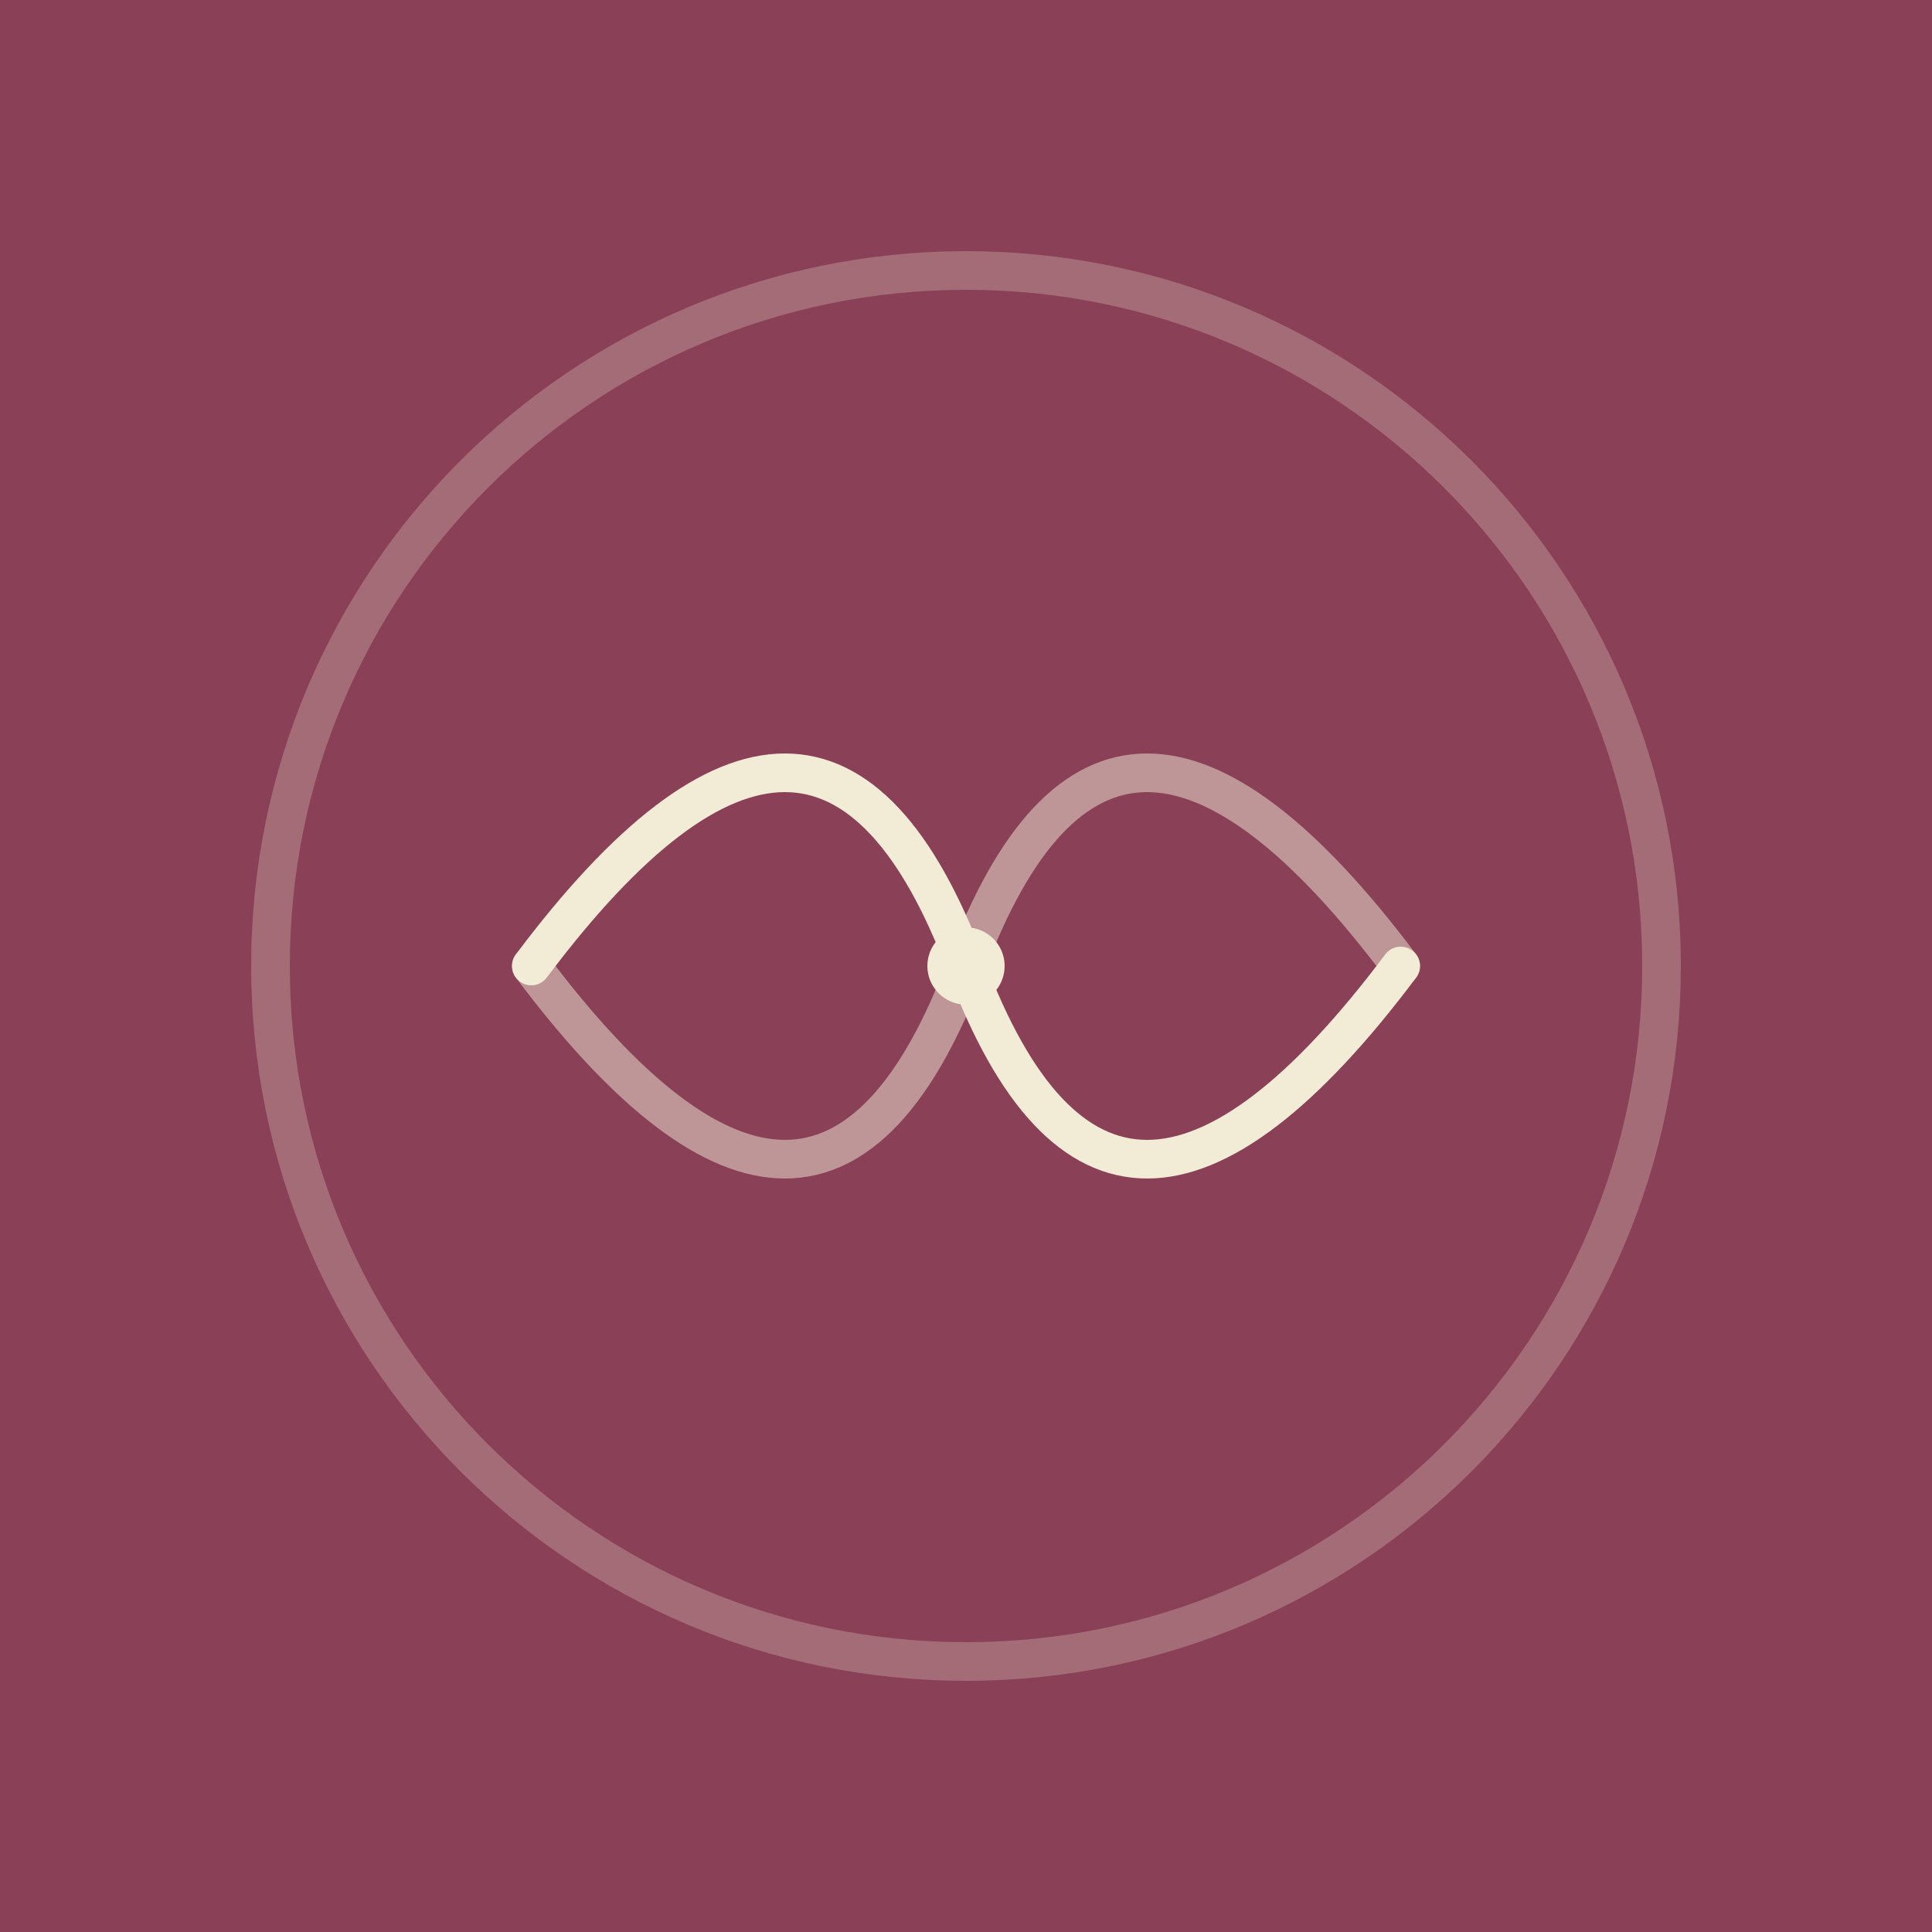
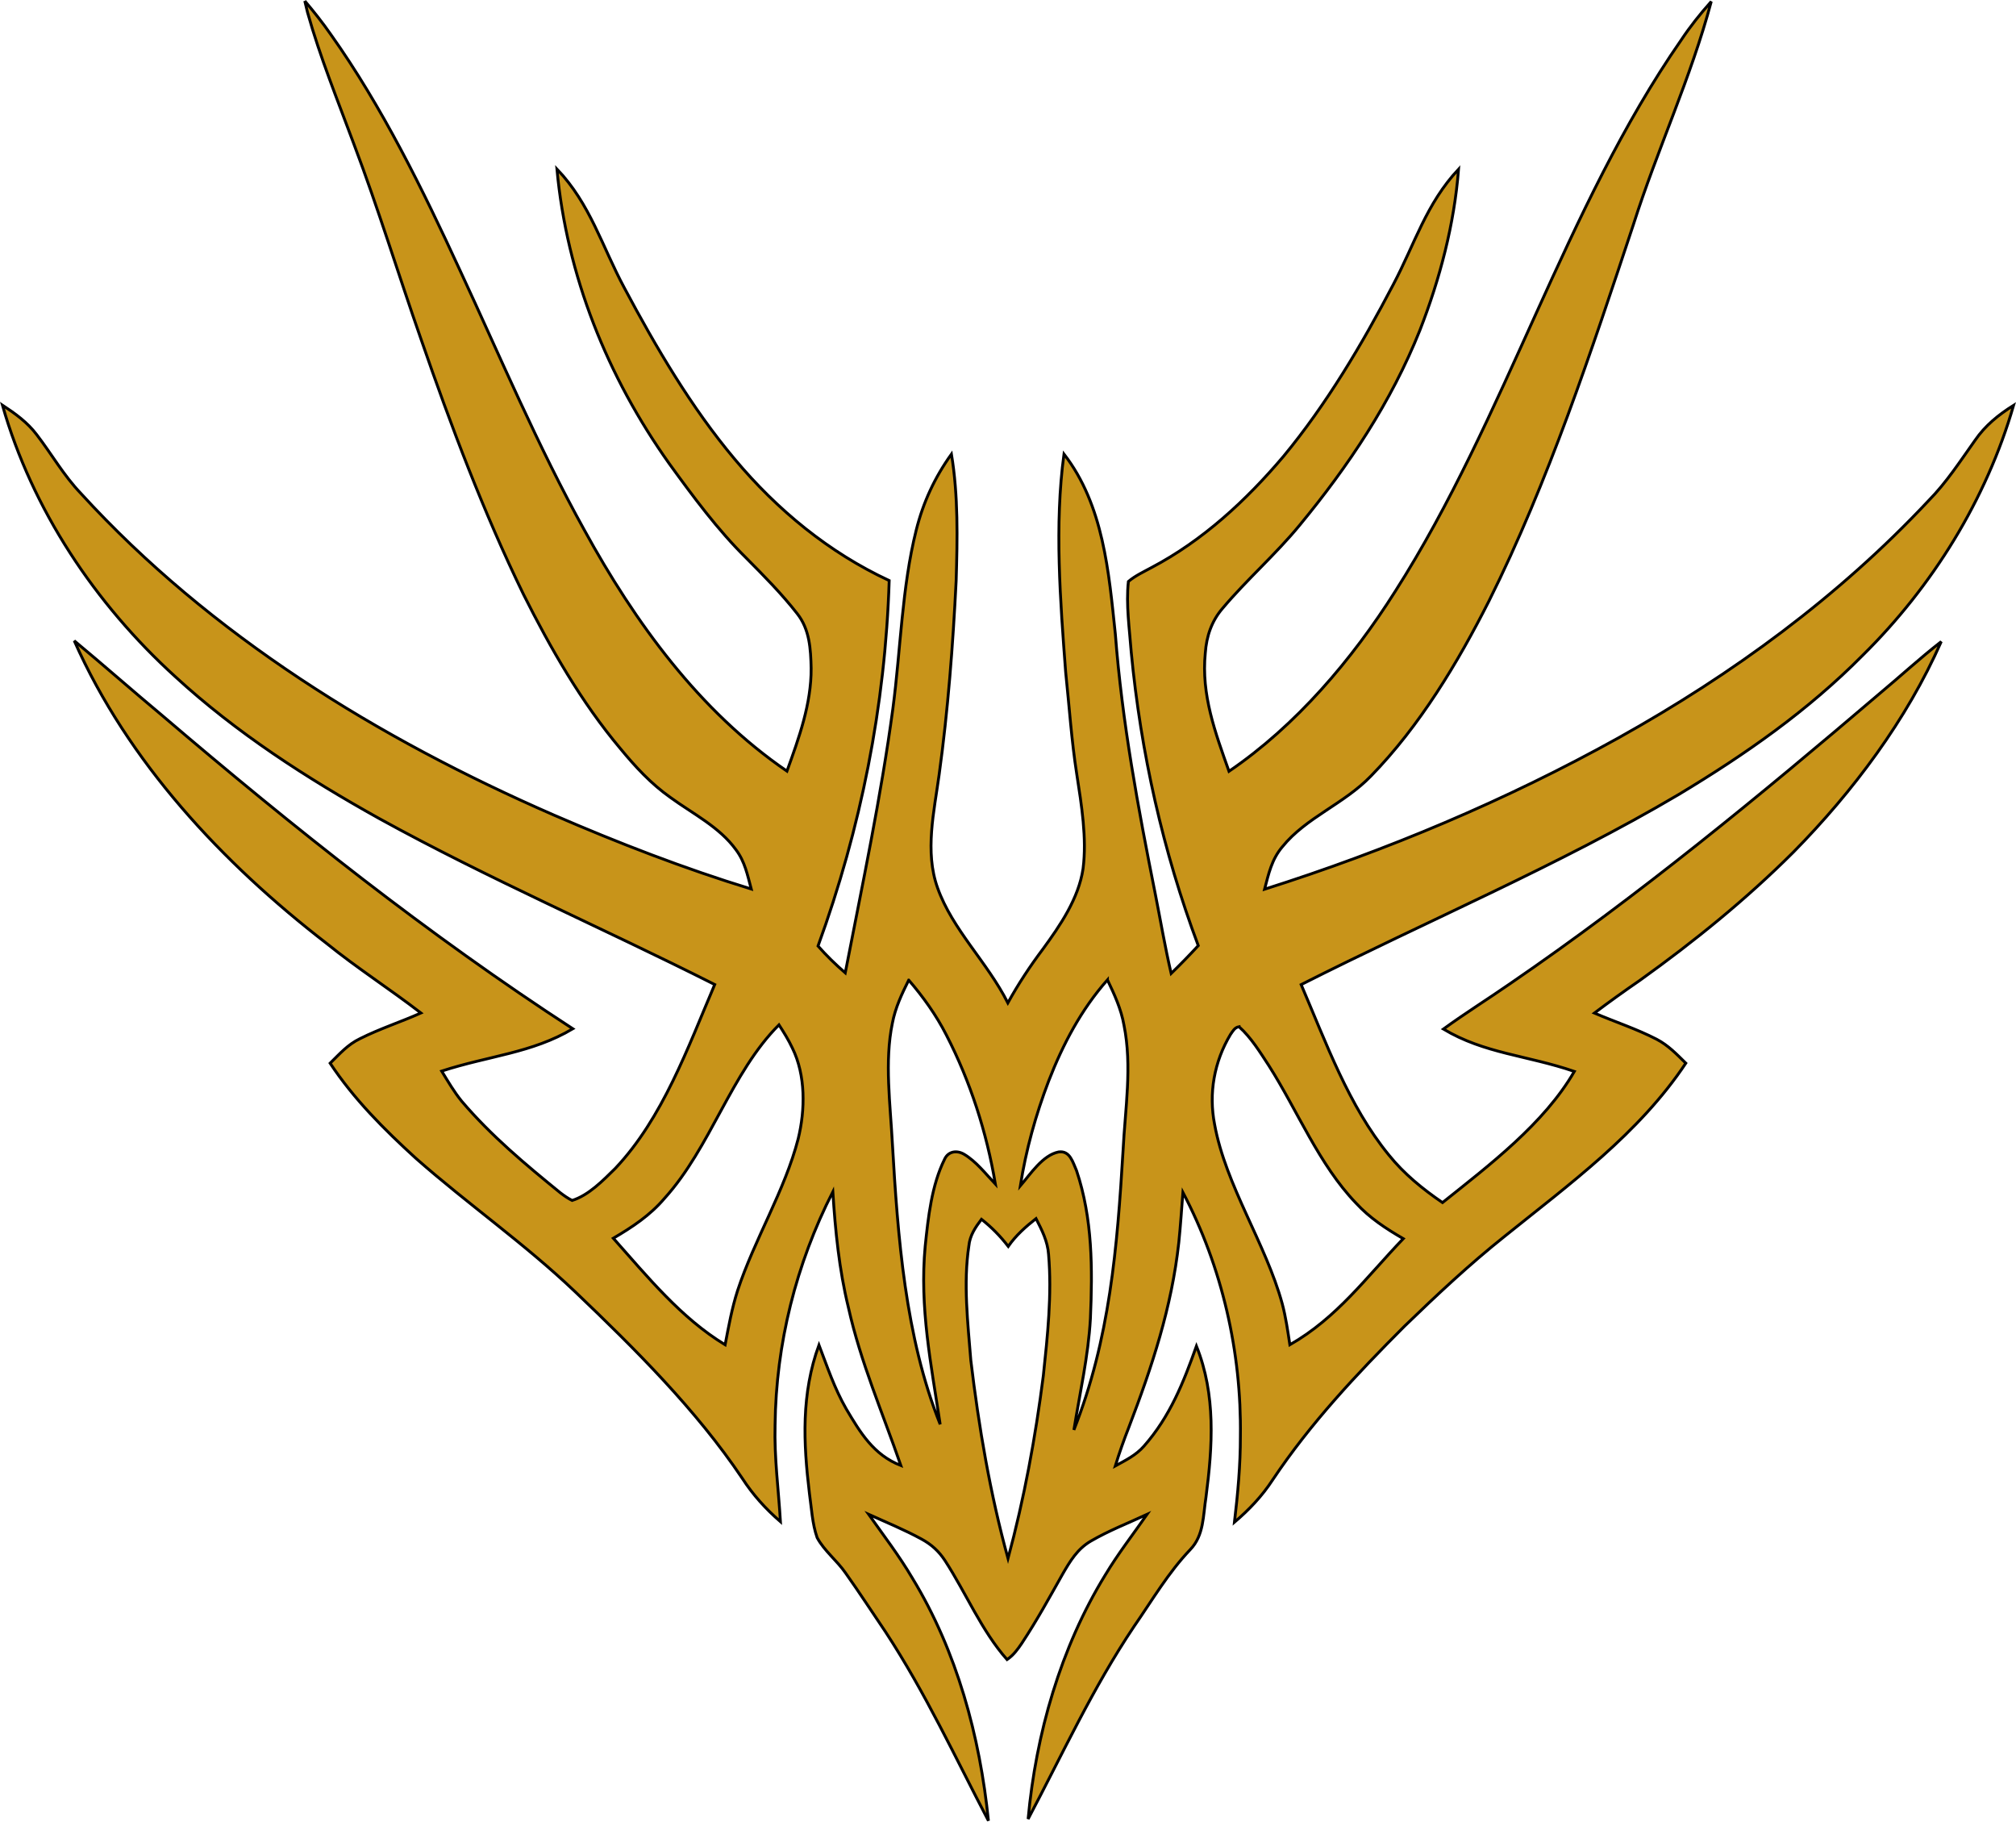
- <svg xmlns="http://www.w3.org/2000/svg" viewBox="0 0 200 200" width="200" height="200">
-   <rect width="200" height="200" fill="#8A4158" />
-   <g fill="none" stroke="#F2EBD5" stroke-width="4" stroke-linecap="round" stroke-linejoin="round">
-     <circle cx="100" cy="100" r="72" opacity="0.25" />
-     <path d="M55 100 Q85 60 100 100 Q115 140 145 100" />
-     <path d="M55 100 Q85 140 100 100 Q115 60 145 100" opacity="0.5" />
-     <circle cx="100" cy="100" r="4" fill="#F2EBD5" stroke="none" />
-   </g>
+ <svg xmlns="http://www.w3.org/2000/svg" viewBox="0 0 530.232 478.958" version="1.1" id="svg2079" width="530.232" height="478.958">
+   <defs id="defs2083" />
+   <path id="path839" style="fill:#c8941a;fill-opacity:1;stroke:#000000;stroke-width:0.75;stroke-miterlimit:4;stroke-dasharray:none;stroke-opacity:1" d="m 80.159,0.243 c 0.24,1.01 0.479,2.021 0.729,3.031 3.29,11.75 7.95,23.17 12.19,34.61 6.39,16.88 11.709,34.311 17.679,51.371 7.84,22.67 16.42,45.469 26.93,67.049 7.1,14.15 15.251,28.401 25.471,40.541 3.94,4.78 8.07,9.26 13.16,12.85 5.88,4.29 12.91,7.75 17.26,13.77 2.35,3.13 3.009,6.611 4.009,10.311 -17.64,-5.4 -34.969,-12.11 -51.899,-19.44 -46.1,-20.08 -90.291,-47.23 -124.421,-84.59 -4.52,-4.72 -7.65,-10.301 -11.6,-15.431 -2.46,-3.27 -5.659,-5.55 -9.029,-7.78 7.83,27.45 24.4,52.281 45.45,71.391 16.13,14.82 34.59,26.7 53.67,37.33 28.86,15.89 58.41,28.609 88.22,43.639 -7.05,16.54 -13.64,35.1 -26.14,48.34 -3.21,3.16 -6.98,7.06 -11.36,8.44 -1.11,-0.55 -2.12,-1.27 -3.11,-2.02 -9.25,-7.53 -18.151,-14.95 -25.931,-24.07 -2.03,-2.5 -3.581,-5.179 -5.271,-7.929 12.46,-4.05 23.741,-4.73 34.491,-11.13 -38.13,-24.79 -73.32,-52.78 -107.88,-82.28 -7.8,-6.51 -15.421,-13.24 -23.241,-19.74 14.17,31.96 38.951,58.421 66.371,79.581 8,6.48 16.66,12.01 24.8,18.29 -5.29,2.36 -10.85,4.15 -16.02,6.75 -3.23,1.55 -5.35,4 -7.86,6.46 6.27,9.47 14.21,17.4 22.57,25.02 13.81,12.16 28.529,22.359 41.909,35.109 15.7,14.99 31.791,30.97 43.931,49.05 2.83,4.36 6.12,7.98 10.03,11.38 -0.51,-8.51 -1.651,-16.88 -1.411,-25.43 0.23,-21.33 5.52,-42.34 15.19,-61.33 0.65,10.25 1.65,20.419 4.09,30.419 3.22,14.42 9,27.701 13.8,41.571 -7.16,-2.78 -10.66,-8.631 -14.38,-14.911 -3.1,-5.41 -4.95,-11 -7.16,-16.79 -4.68,12.84 -4.119,25.67 -2.509,39.01 0.55,3.84 0.74,7.99 2.03,11.66 1.86,3.47 5.25,6.051 7.49,9.311 3.61,5.08 7,10.31 10.5,15.47 10.52,16.06 18.3,32.93 27.06,49.66 -2.23,-22.14 -8.33,-44.63 -19.97,-63.74 -3.47,-5.9 -7.58,-11.261 -11.53,-16.831 4.64,2.1 9.39,4.04 13.86,6.48 2.65,1.43 4.609,3.21 6.249,5.73 5.46,8.41 9.611,18.459 16.291,25.979 1.65,-1.11 2.77,-2.64 3.87,-4.27 3.92,-5.92 7.28,-12.05 10.751,-18.22 1.98,-3.42 3.86,-6.57 7.37,-8.64 4.71,-2.75 9.88,-4.76 14.83,-7.05 -3.75,5.36 -7.62,10.331 -10.96,15.891 -11.79,19.17 -18.28,41.9 -20.32,64.21 9.11,-17.18 16.95,-34.37 27.86,-50.64 4.8,-6.92 8.951,-14.08 14.791,-20.21 3.62,-3.77 3.349,-8.91 4.129,-13.79 1.74,-13.4 2.631,-26.901 -2.509,-39.721 -3.42,9.61 -6.95,18.53 -13.79,26.3 -2.13,2.43 -4.781,3.691 -7.551,5.221 1.06,-3.45 2.251,-6.821 3.571,-10.181 6.09,-15.92 11.269,-31.52 13.129,-48.58 0.46,-4.38 0.73,-8.779 1.08,-13.179 10.32,19.62 15.43,42.01 15.12,64.15 0.01,7.58 -0.68,15.069 -1.56,22.589 3.87,-3.3 7.26,-6.86 10.04,-11.13 9.94,-14.88 22.021,-27.73 34.651,-40.38 8.54,-8.26 17.15,-16.329 26.37,-23.669 17.1,-13.77 35.33,-27.01 47.65,-45.53 -2.41,-2.37 -4.63,-4.7 -7.67,-6.29 -5.24,-2.71 -10.941,-4.561 -16.371,-6.891 3.94,-2.97 7.93,-5.829 11.99,-8.619 14.22,-10.19 27.96,-21.32 40.34,-33.69 15.73,-15.98 29.81,-34.791 38.89,-55.361 -5.66,4.4 -10.899,9.25 -16.409,13.83 -31.04,26.48 -63.231,53.011 -96.911,76.061 -5.84,4.05 -11.869,7.81 -17.619,11.99 10.81,6.46 21.98,6.88 34.44,11.14 -7.96,13.76 -22.38,24.66 -34.67,34.49 -5.23,-3.58 -10.111,-7.54 -14.111,-12.51 -10.57,-12.91 -16.53,-29.59 -23.07,-44.81 32.73,-16.57 67.871,-31.41 99.331,-50.01 17.5,-10.53 33.939,-22.01 48.359,-36.58 18.36,-18.14 32.49,-40.891 39.69,-65.741 -3.96,2.48 -7.49,5.33 -10.15,9.22 -3.89,5.47 -7.48,11.051 -12.22,15.861 -23.68,25.25 -51.41,45.559 -81.57,62.379 -29.51,16.39 -60.9,29.601 -93.06,39.791 1.06,-4.05 1.88,-7.86 4.66,-11.14 6.27,-7.77 16.17,-11.211 23.35,-18.661 12.79,-13.11 22.791,-29.74 31.021,-46.02 15.58,-31.24 26.999,-65.88 37.989,-99 6.26,-19.68 15.151,-38.67 20.461,-58.61 -2.88,3.22 -5.551,6.57 -7.931,10.16 -30.53,43.97 -46.09,99.32 -75.13,144.85 -11.41,18.05 -26.05,35.32 -43.78,47.41 -3.6,-10.17 -7.34,-20.119 -6.23,-31.129 0.31,-4.37 1.66,-8.38 4.55,-11.73 6.38,-7.57 13.89,-14.119 20.2,-21.779 12.88,-15.6 24.16,-32.461 31.68,-51.321 5.28,-13.53 9.051,-27.879 10.181,-42.379 -8.5,9.07 -11.481,19.579 -17.181,30.359 -8.22,15.72 -17.53,31.441 -28.85,45.141 -9.8,11.58 -21.209,22.14 -34.709,29.25 -2.05,1.12 -4.32,2.16 -6.1,3.68 -0.66,6.1 0.3,12.47 0.75,18.58 2.51,26.36 8.339,52.361 17.629,77.171 -2.32,2.51 -4.679,4.94 -7.129,7.32 -1.61,-6.92 -2.79,-13.91 -4.17,-20.88 -4.53,-22.74 -8.73,-45.191 -10.51,-68.361 -1.73,-16.32 -3.09,-33.87 -13.51,-47.35 -2.53,18.62 -0.969,38.621 0.441,57.311 0.95,9.02 1.54,18.07 2.94,27 1.23,7.94 2.669,16.719 1.639,24.729 -1.17,7.84 -6.029,14.941 -10.619,21.211 -3.38,4.5 -6.441,9.149 -9.161,14.079 -5.48,-10.83 -14.559,-19.219 -18.489,-30.259 -3.42,-9.51 -0.9,-20.09 0.42,-29.81 2.32,-16.87 3.619,-33.93 4.469,-50.94 0.33,-11.04 0.571,-22.38 -1.239,-33.3 -4.4,6.14 -7.441,12.68 -9.271,20.02 -3.78,15.07 -4.08,31.45 -6.13,46.89 -3.13,23.27 -8.059,46.44 -12.529,69.5 -2.55,-2.22 -4.93,-4.519 -7.16,-7.059 11.27,-30.93 17.689,-63.18 18.719,-96.1 -15.84,-7.36 -29.43,-18.561 -40.61,-31.901 -11.4,-13.55 -20.71,-29.419 -29.02,-45.009 -5.92,-11 -8.99,-22.141 -17.76,-31.311 2.59,28.08 13.28,54.63 29.58,77.53 6.21,8.55 12.681,17.341 20.221,24.771 4.64,4.67 9.33,9.41 13.39,14.61 3.28,4.14 3.559,9.3 3.669,14.37 0.06,9.39 -3.22,18.34 -6.36,27.05 -23.09,-15.8 -39.99,-39.16 -53.3,-63.41 -12.14,-21.87 -22.15,-45.61 -32.71,-68.31 -9.77,-21.18 -20.429,-42.939 -33.959,-61.989 -2.13,-3.06 -4.44,-5.981 -6.85,-8.821 z M 291.268,257.673 c 1.85,3.85 3.601,7.66 4.351,11.9 2.19,10.85 0.31,21.92 -0.25,33.12 -1.51,25.26 -3.48,49.54 -12.92,73.32 1.57,-9.8 3.78,-19.301 4.34,-29.271 0.57,-13.13 0.58,-26.289 -3.64,-38.899 -0.98,-2.16 -1.7,-5.36 -4.73,-4.92 -4.18,0.83 -7.431,5.849 -10.061,8.919 1.48,-9.45 4.05,-18.669 7.46,-27.599 3.74,-9.65 8.56,-18.781 15.45,-26.571 z m -52.26,0.05 c 3.82,4.45 7.21,9.181 9.88,14.411 6.33,12.27 10.62,25.64 12.91,39.24 -2.54,-2.68 -5.08,-6.001 -8.29,-7.881 -1.87,-1.07 -4.09,-0.76 -5.06,1.31 -3.43,6.9 -4.321,15.321 -5.111,22.901 -1.51,16.17 1.56,31.04 3.94,46.84 -9.21,-23.03 -11.14,-49.301 -12.57,-73.821 -0.53,-10.24 -2.1,-21.61 0,-31.68 0.77,-4.05 2.479,-7.66 4.299,-11.32 z m -34.129,11.77 c 1.28,1.98 2.52,3.97 3.53,6.12 3.52,7.16 3.389,16.22 1.529,23.83 -3.49,13.56 -11.549,26.541 -15.949,39.951 -1.5,4.69 -2.351,9.399 -3.271,14.229 -11.56,-7 -20.41,-17.889 -29.41,-28.009 4.96,-2.91 9.67,-6.02 13.43,-10.45 12.2,-13.46 17.531,-33.061 30.141,-45.671 z m 120.99,0.491 c 3.19,2.83 5.57,6.751 7.89,10.291 7.53,11.84 13.169,25.989 22.879,36.089 3.57,3.9 7.901,6.73 12.441,9.36 -9.74,10.13 -17.33,20.749 -29.83,27.899 -0.55,-3.62 -1.07,-7.3 -2.02,-10.84 -4.31,-15.75 -14.86,-31.07 -17.77,-47.08 -1.61,-8.2 -0.111,-16.529 4.169,-23.679 0.65,-0.89 1.061,-1.811 2.241,-2.041 z m -53.38,50.459 c 1.56,3.05 3.06,5.961 3.3,9.451 0.9,10.51 -0.27,21.379 -1.38,31.849 -2.06,16.18 -5.04,32.331 -9.29,48.091 -4.7,-17.04 -7.681,-34.591 -9.781,-52.121 -0.79,-9.84 -2,-20.27 -0.52,-30.06 0.27,-2.79 1.691,-4.86 3.321,-7.03 2.69,2.12 4.95,4.421 7.04,7.131 2.01,-2.89 4.56,-5.151 7.31,-7.311 z" />
</svg>
